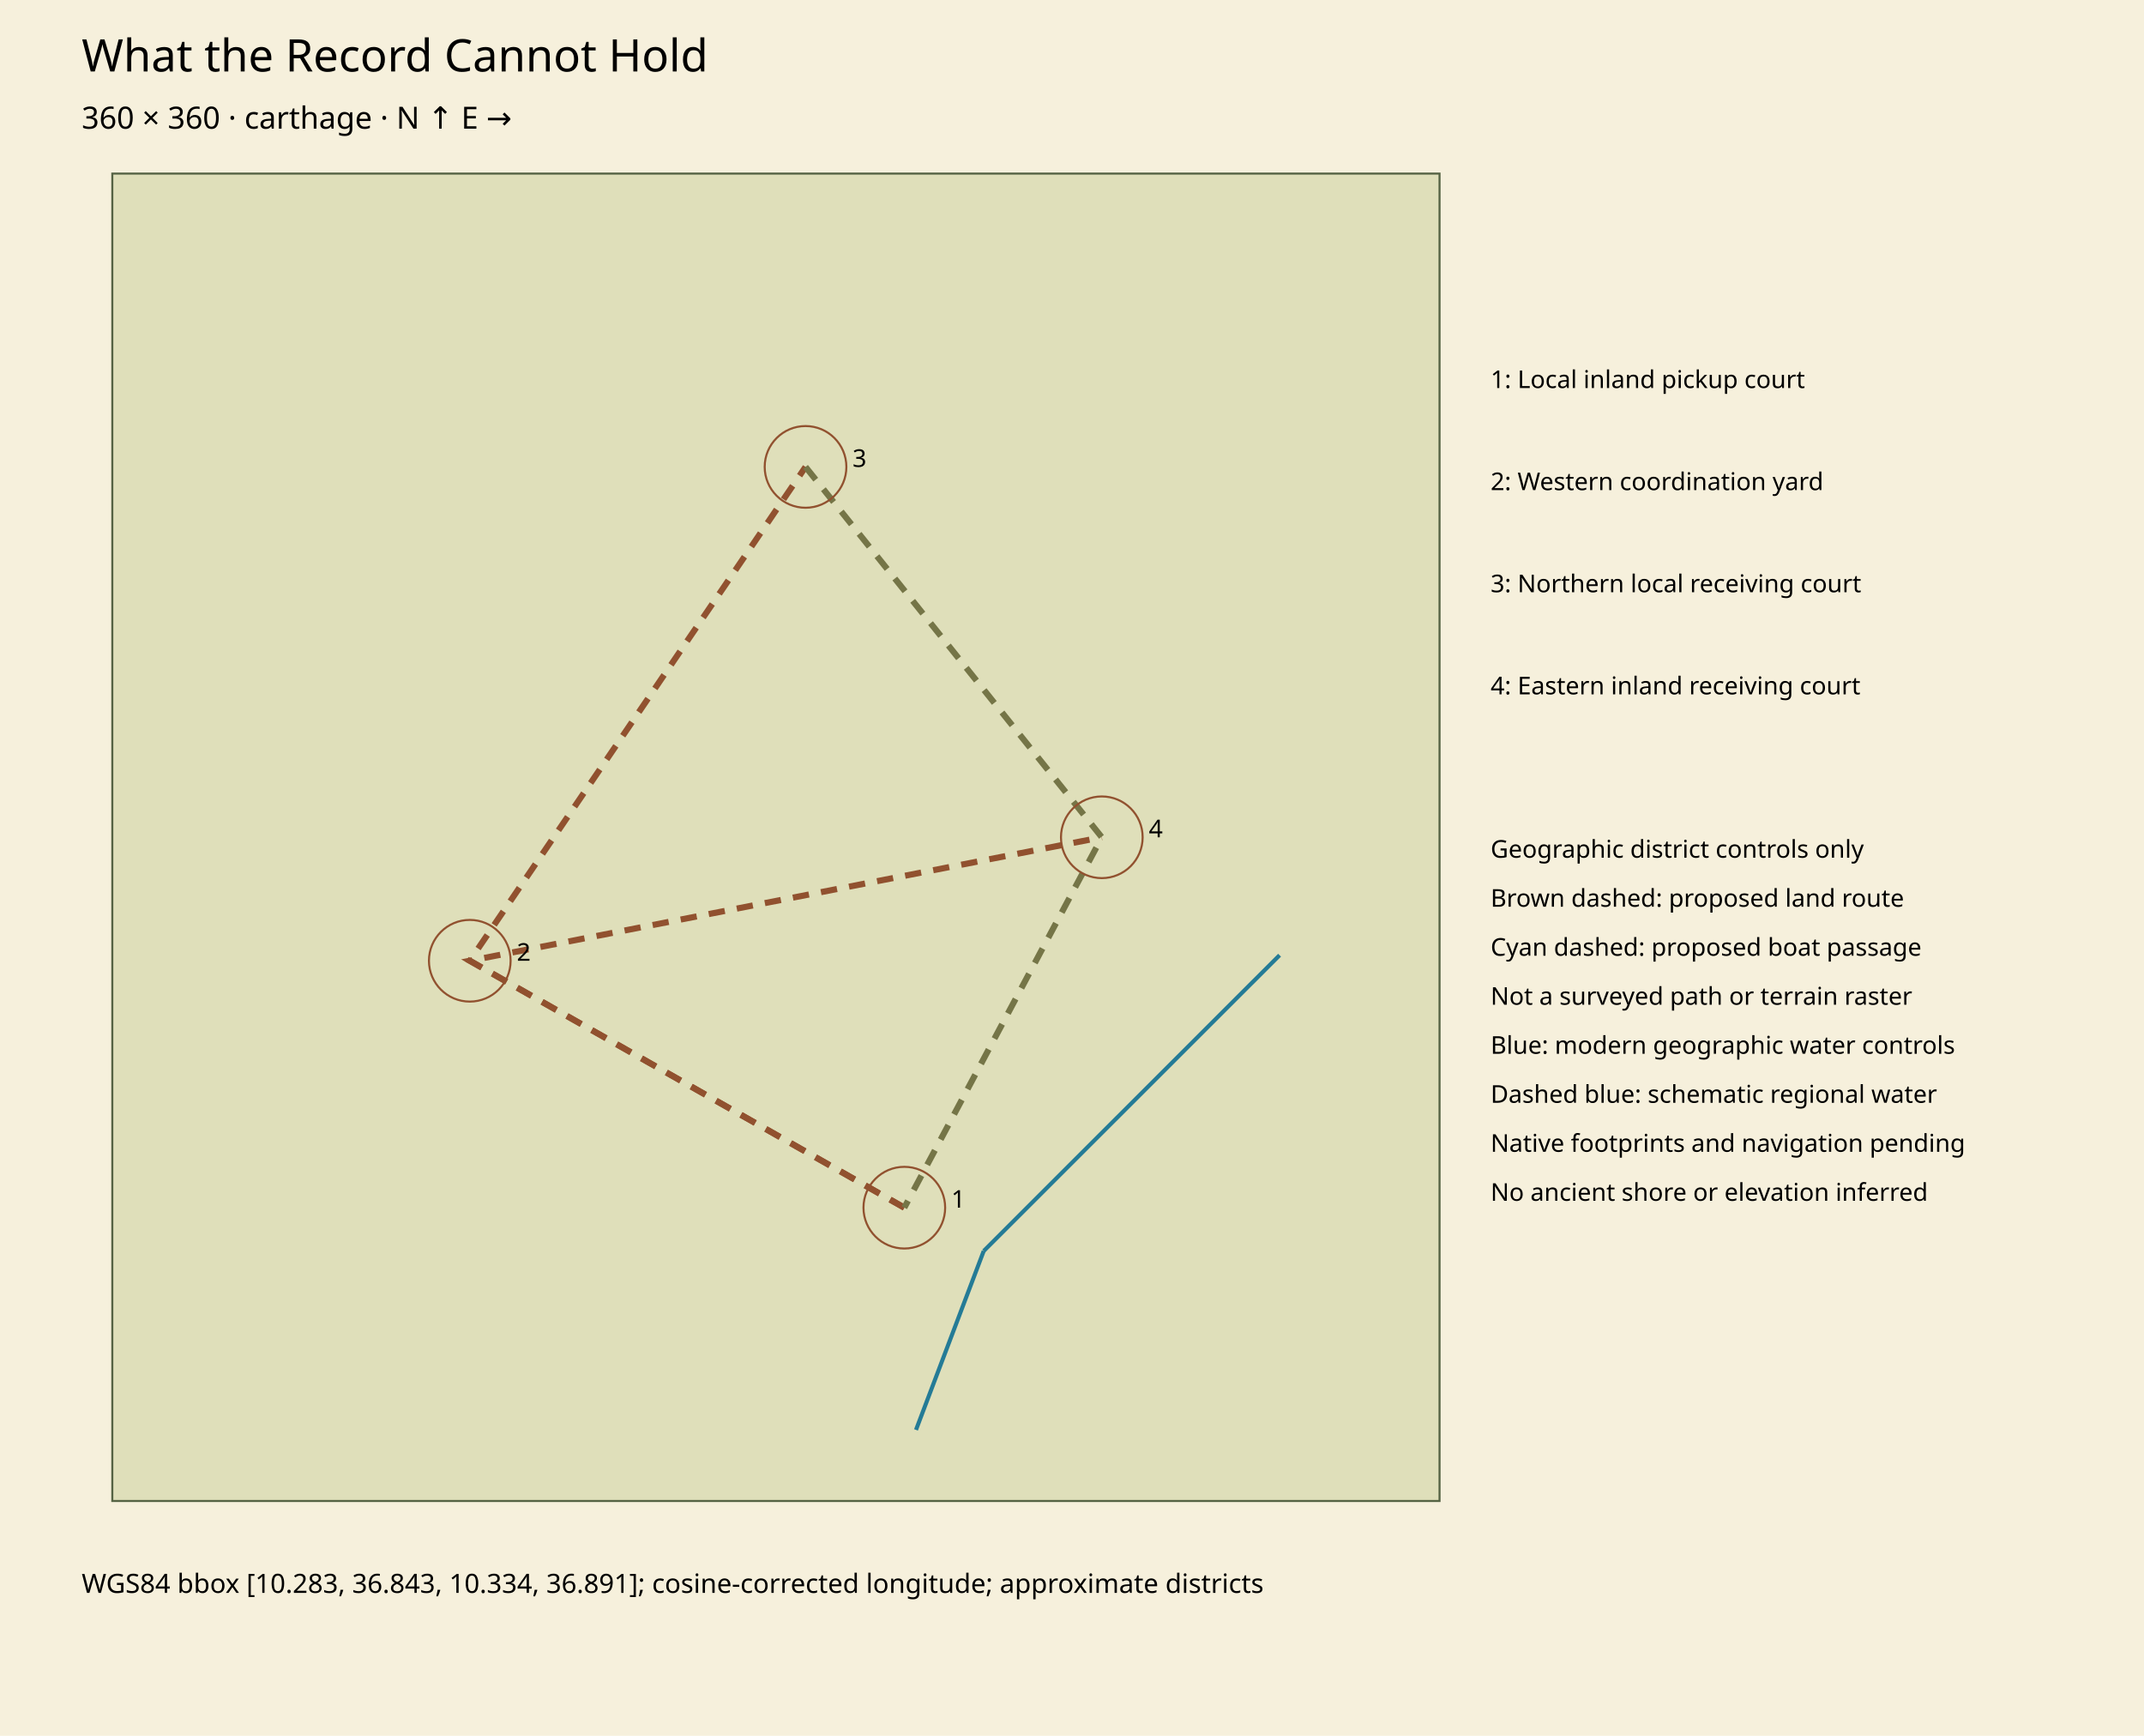
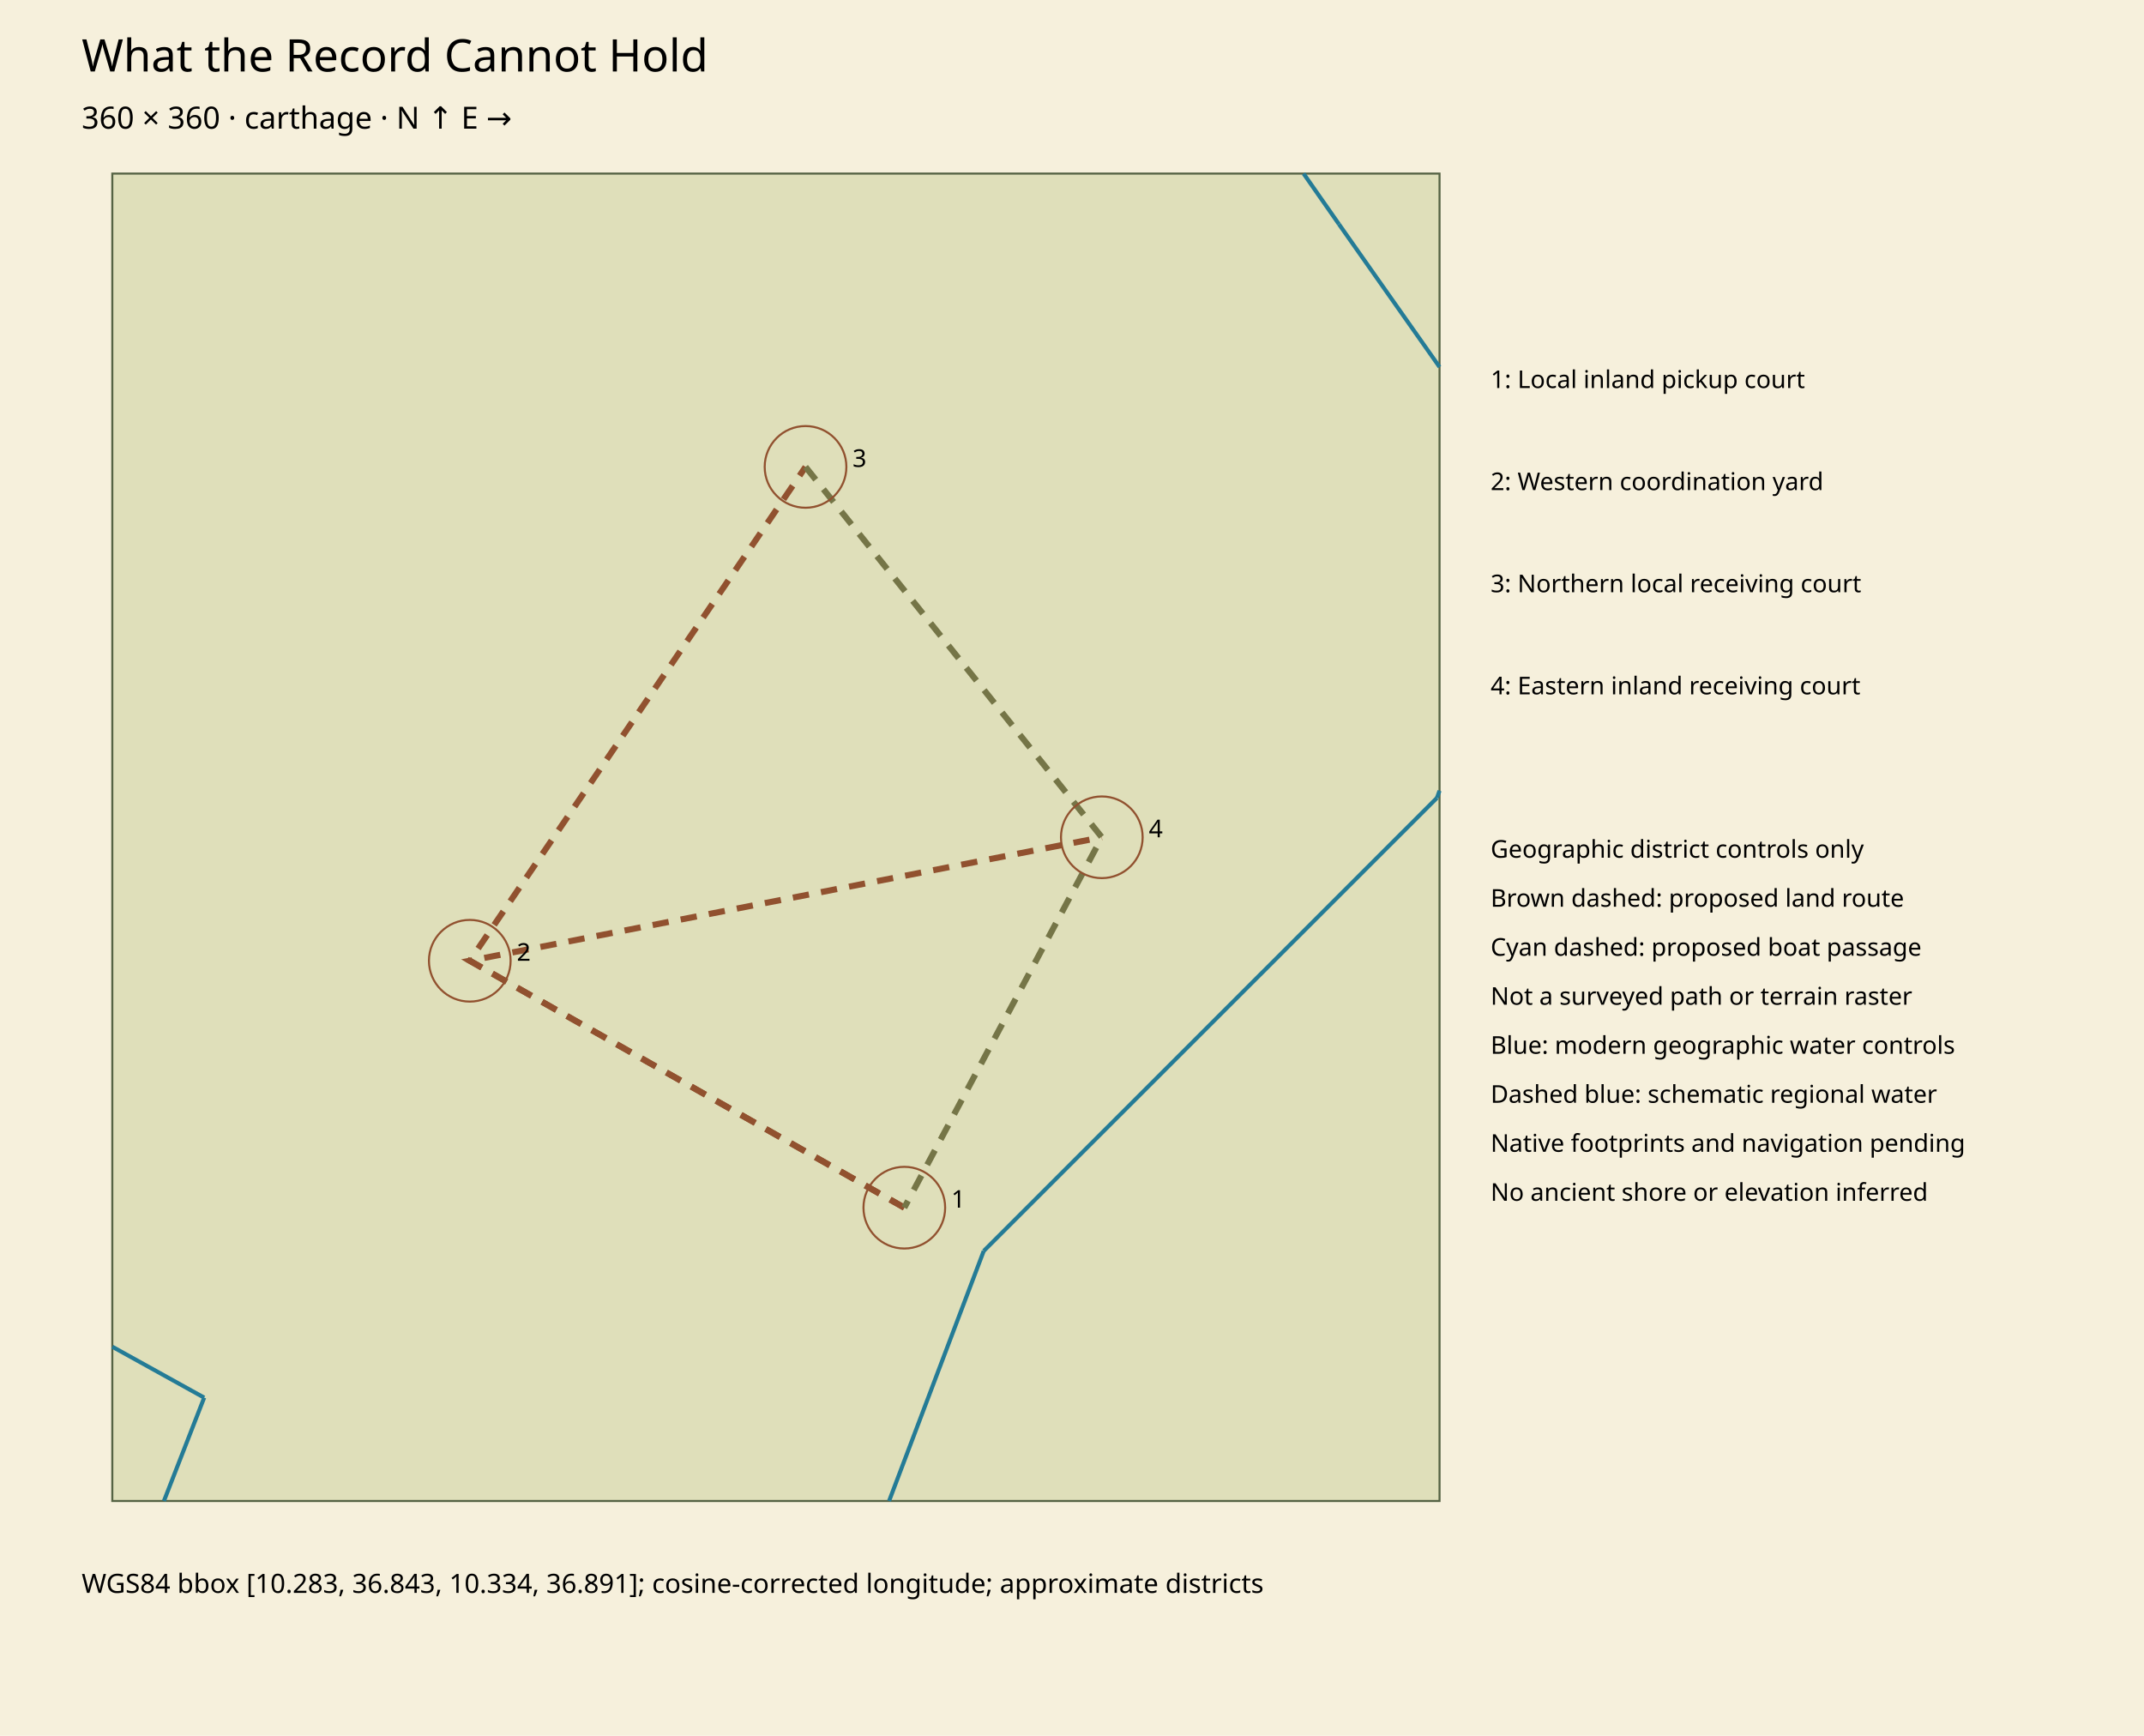
<svg xmlns="http://www.w3.org/2000/svg" viewBox="0 0 1050 850" role="img" aria-label="What the Record Cannot Hold geographic districts">
  <rect width="1050" height="850" fill="#f6f0dc" />
  <rect x="55" y="85" width="650" height="650" fill="#dfdfba" stroke="#556344" />
  <text x="40" y="35" font-family="sans-serif" font-size="22">What the Record Cannot Hold</text>
  <text x="40" y="63" font-family="sans-serif" font-size="15">360 × 360 · carthage · N ↑ E →</text>
-   <polyline points="448.60,700.18 481.77,612.57" fill="none" stroke="#247b96" stroke-width="2" />
-   <polyline points="481.77,612.57 626.66,467.74" fill="none" stroke="#247b96" stroke-width="2" />
+   <polyline points="55.00,659.46 99.99,684.39" fill="none" stroke="#247b96" stroke-width="2" />
+   <polyline points="99.99,684.39 80.28,735.00" fill="none" stroke="#247b96" stroke-width="2" />
+   <polyline points="435.42,735.00 481.77,612.57" fill="none" stroke="#247b96" stroke-width="2" />
+   <polyline points="481.77,612.57 703.75,390.68" fill="none" stroke="#247b96" stroke-width="2" />
+   <polyline points="703.75,390.68 705.00,387.19" fill="none" stroke="#247b96" stroke-width="2" />
+   <polyline points="705.00,179.71 655.73,109.77" fill="none" stroke="#247b96" stroke-width="2" />
+   <polyline points="655.73,109.77 638.41,85.00" fill="none" stroke="#247b96" stroke-width="2" />
  <polyline data-corridor="north-road" points="442.88,591.37 230.07,470.46 394.50,228.63" fill="none" stroke="#91512f" stroke-width="3" stroke-dasharray="8 6" />
  <polyline data-corridor="east-road" points="442.88,591.37 230.07,470.46 539.60,410.00" fill="none" stroke="#91512f" stroke-width="3" stroke-dasharray="8 6" />
  <polyline data-corridor="relief" points="394.50,228.63 539.60,410.00 442.88,591.37" fill="none" stroke="#757547" stroke-width="3" stroke-dasharray="8 6" />
  <circle cx="442.88" cy="591.37" r="20" fill="none" stroke="#91512f" />
  <text x="465.88" y="591.37" font-family="sans-serif">1</text>
  <text x="730" y="190" font-family="sans-serif" font-size="12">1: Local inland pickup court</text>
  <circle cx="230.07" cy="470.46" r="20" fill="none" stroke="#91512f" />
  <text x="253.07" y="470.46" font-family="sans-serif">2</text>
  <text x="730" y="240" font-family="sans-serif" font-size="12">2: Western coordination yard</text>
  <circle cx="394.50" cy="228.63" r="20" fill="none" stroke="#91512f" />
  <text x="417.50" y="228.63" font-family="sans-serif">3</text>
  <text x="730" y="290" font-family="sans-serif" font-size="12">3: Northern local receiving court</text>
  <circle cx="539.60" cy="410.00" r="20" fill="none" stroke="#91512f" />
  <text x="562.60" y="410.00" font-family="sans-serif">4</text>
  <text x="730" y="340" font-family="sans-serif" font-size="12">4: Eastern inland receiving court</text>
  <text x="730" y="420" font-family="sans-serif" font-size="12">Geographic district controls only</text>
  <text x="730" y="444" font-family="sans-serif" font-size="12">Brown dashed: proposed land route</text>
  <text x="730" y="468" font-family="sans-serif" font-size="12">Cyan dashed: proposed boat passage</text>
  <text x="730" y="492" font-family="sans-serif" font-size="12">Not a surveyed path or terrain raster</text>
  <text x="730" y="516" font-family="sans-serif" font-size="12">Blue: modern geographic water controls</text>
  <text x="730" y="540" font-family="sans-serif" font-size="12">Dashed blue: schematic regional water</text>
  <text x="730" y="564" font-family="sans-serif" font-size="12">Native footprints and navigation pending</text>
  <text x="730" y="588" font-family="sans-serif" font-size="12">No ancient shore or elevation inferred</text>
  <text x="40" y="780" font-family="sans-serif" font-size="13">WGS84 bbox [10.283, 36.843, 10.334, 36.891]; cosine-corrected longitude; approximate districts</text>
</svg>
